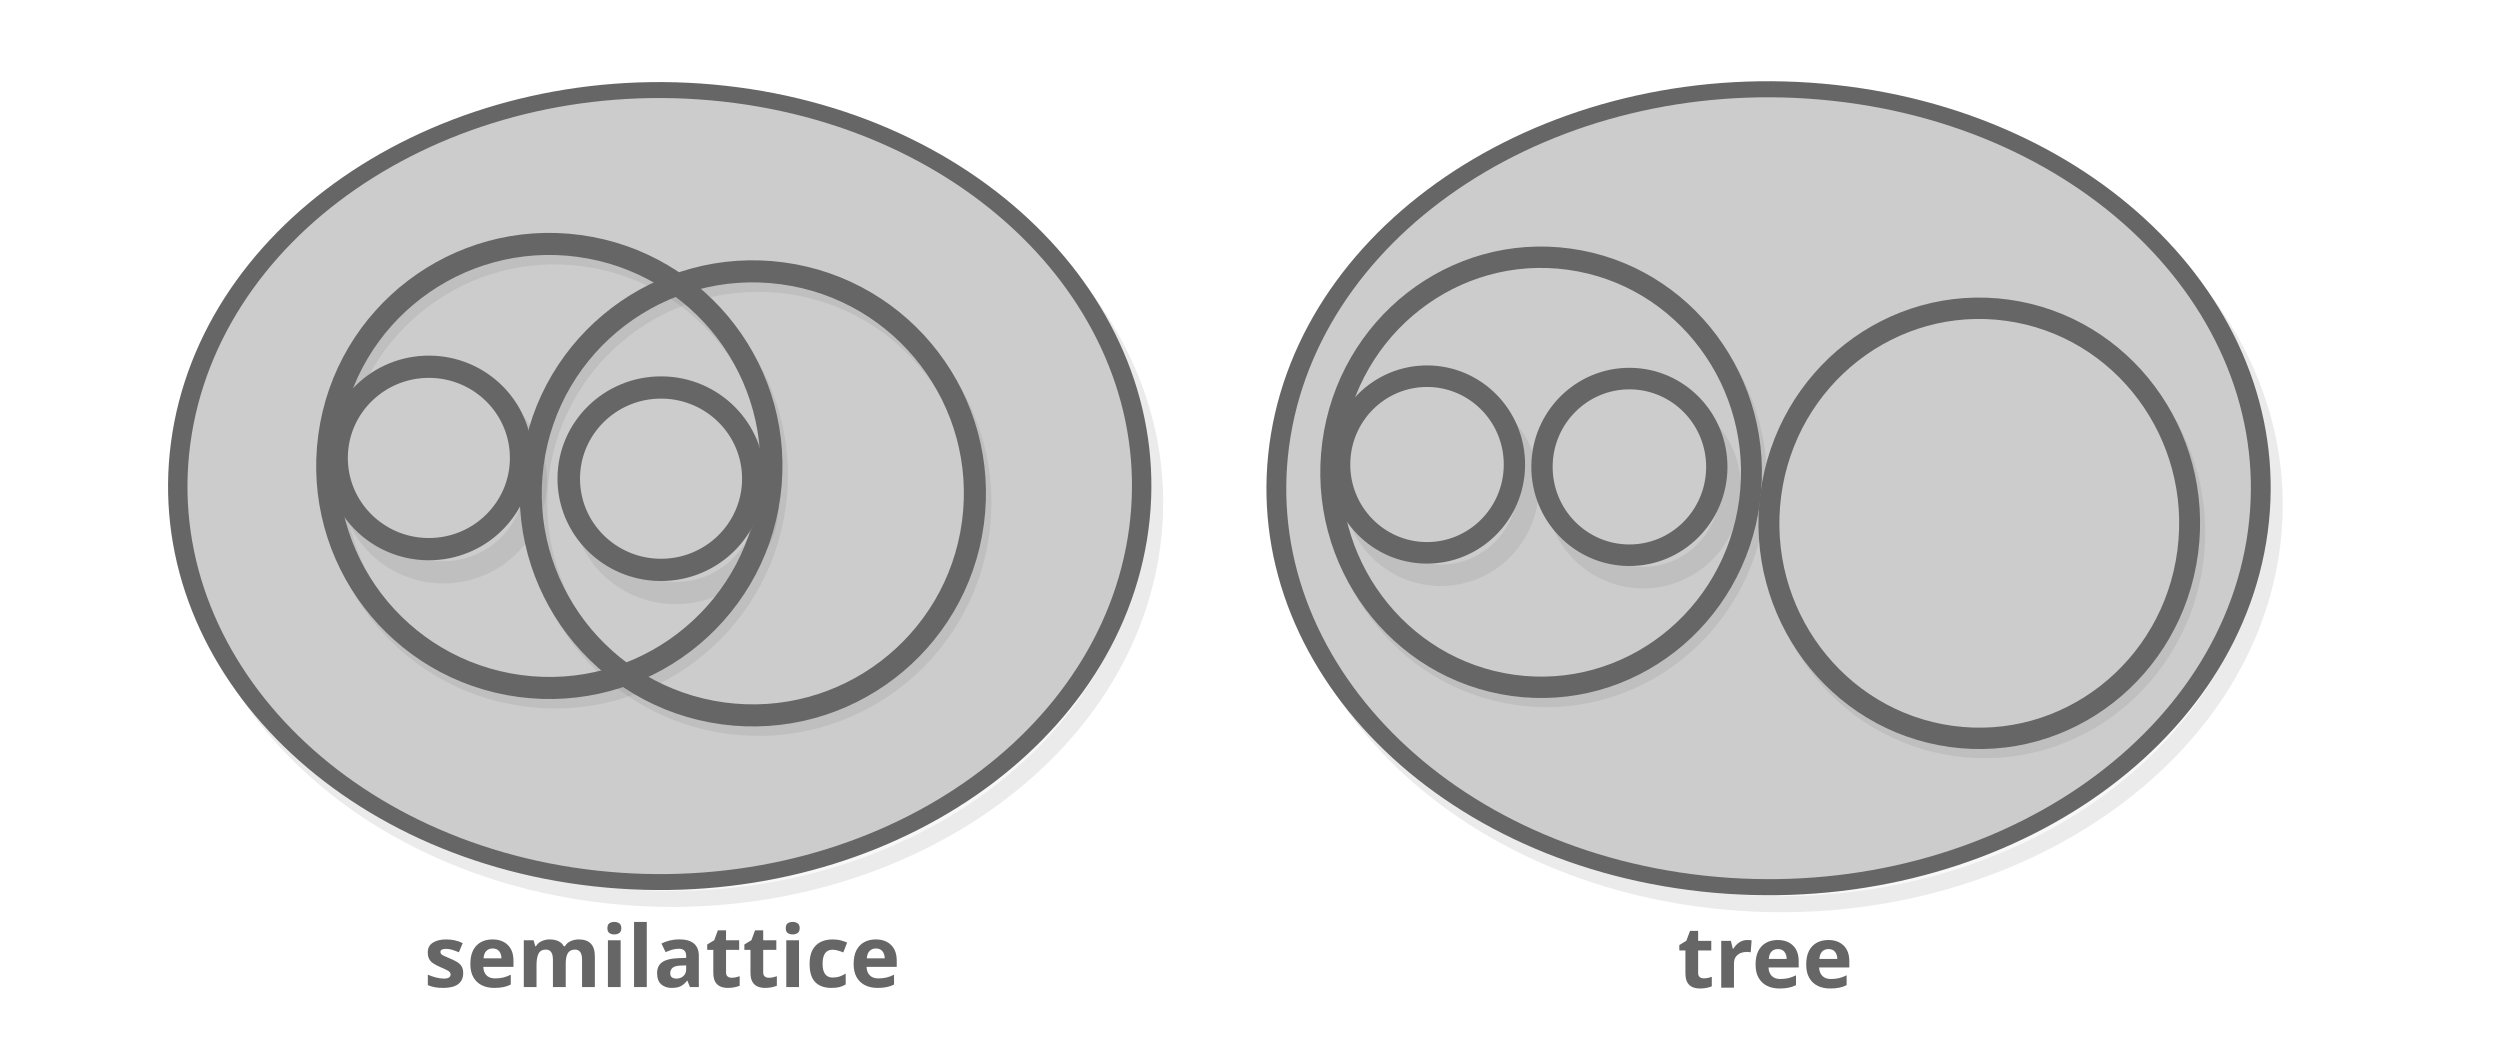
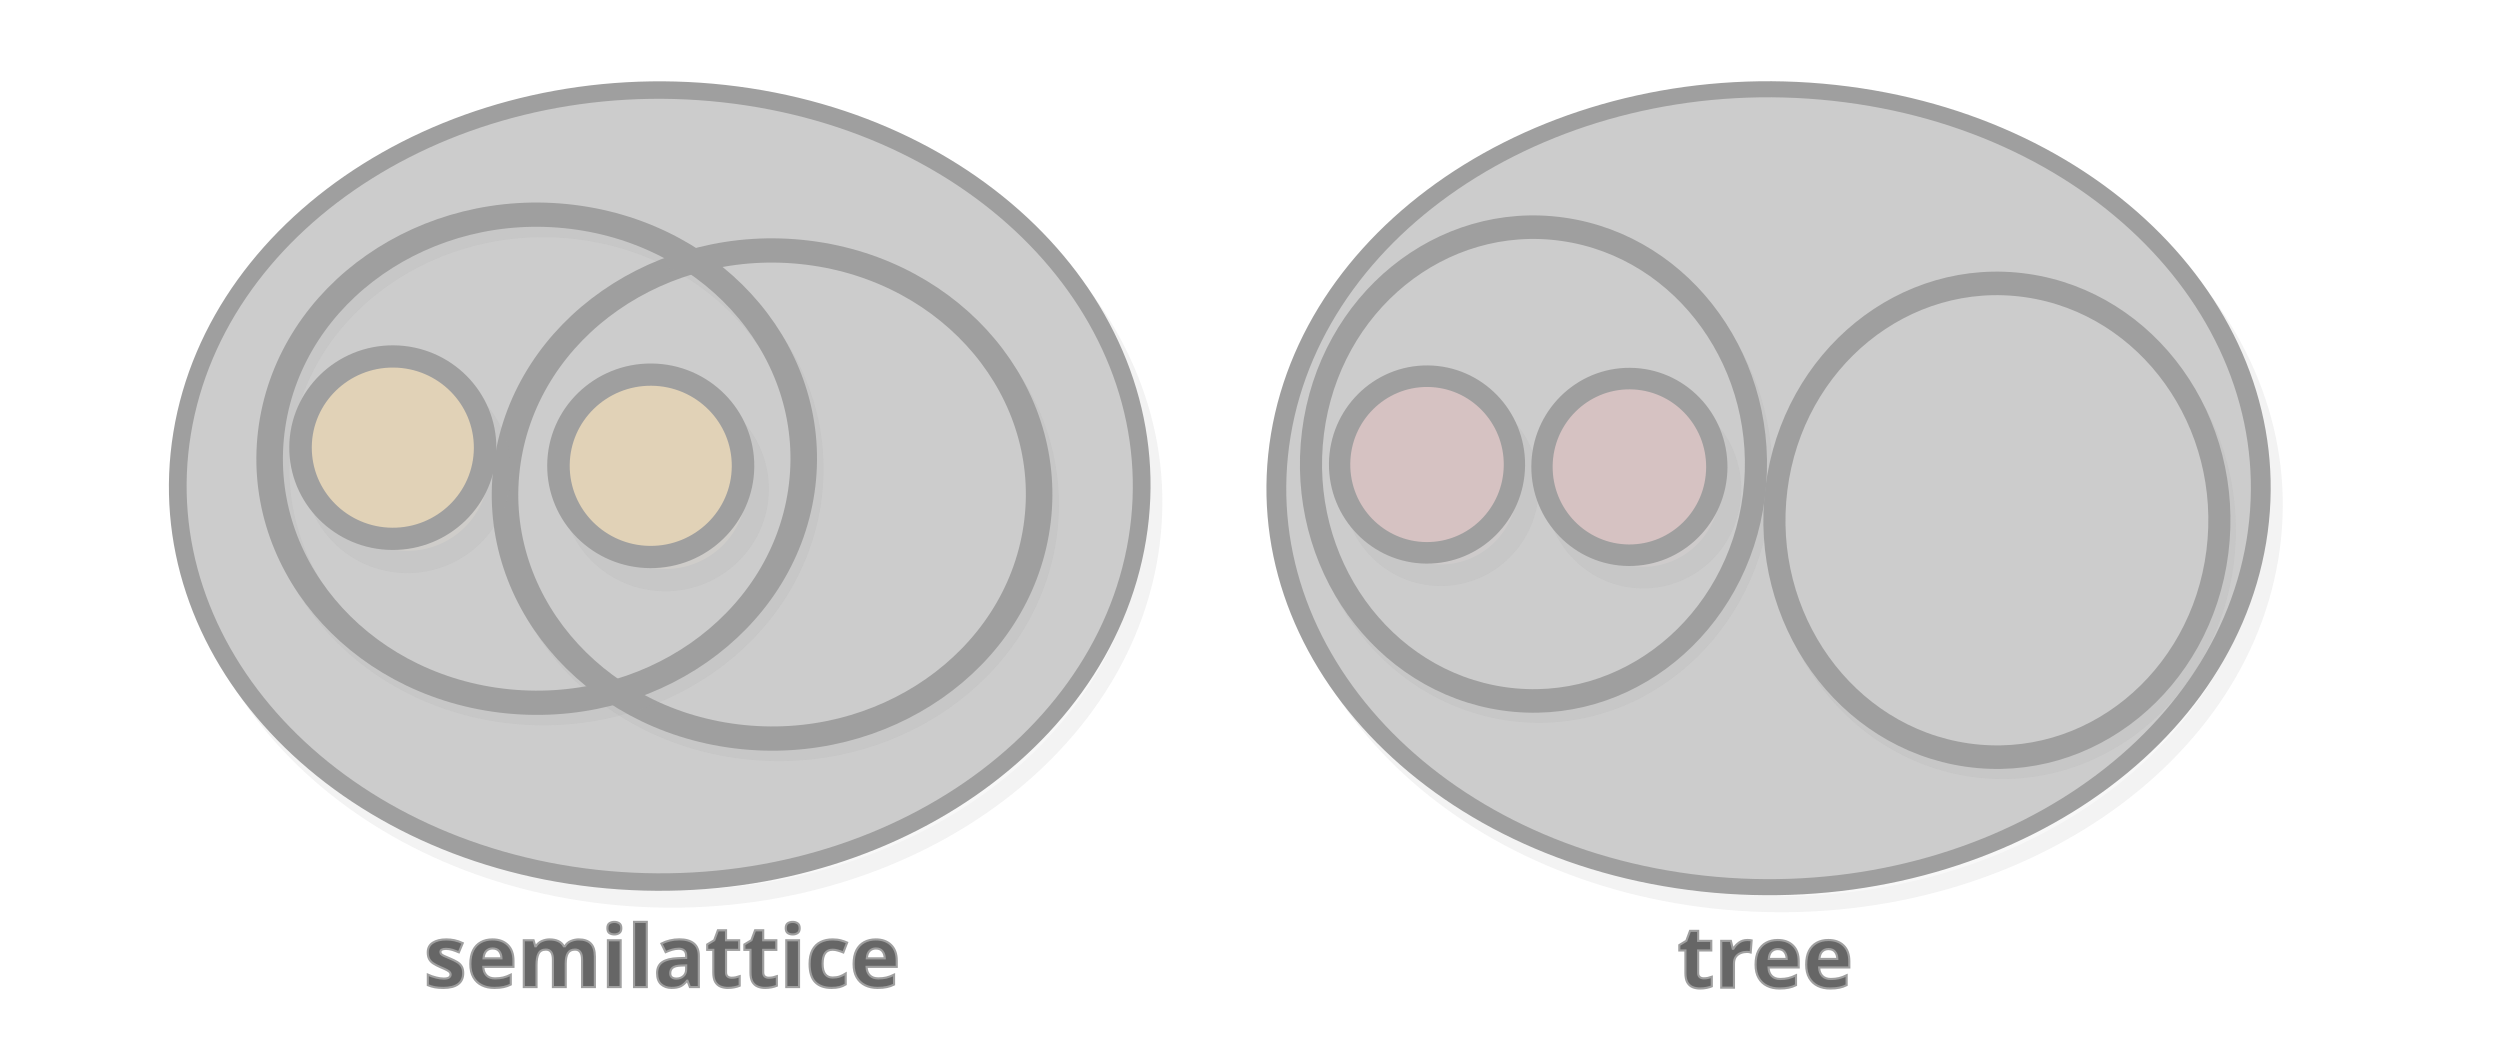
<svg xmlns="http://www.w3.org/2000/svg" viewBox="0 0 595.3 250" version="1.1" id="svg3397" width="595.3" height="250">
  <defs id="defs3401" />
-   <g id="g2760-9-8-7-3-3" transform="matrix(3.368652,2.730436,-3.368652,2.730436,306.594,-715.4001)" style="fill:#cccccc;stroke-width:0.991;stroke-miterlimit:9;stroke-dasharray:none">
-     <g id="g2749-4-6-6-2" style="fill:#cccccc;fill-opacity:1;stroke:#666666;stroke-width:0.991;stroke-miterlimit:9;stroke-dasharray:none" transform="rotate(-37.32803,185.7816,-63.90832)">
-       <circle cx="52.618" cy="85.453" r="24.6" id="circle3369-5-5-7-0" style="opacity:0.13;fill:#cccccc;fill-opacity:1;stroke:#666666;stroke-width:0.991;stroke-miterlimit:9;stroke-dasharray:none" />
-       <circle fill="#d71920" stroke="#be1e2d" cx="51.88" cy="84.495" r="24.6" id="circle3383-6-6-5-6" style="fill:#cccccc;fill-opacity:1;stroke:#666666;stroke-width:0.991;stroke-miterlimit:9;stroke-dasharray:none" />
+   <g id="g2760-9-8-7-3-3" transform="matrix(3.368652,2.730436,-3.368652,2.730436,306.594,-715.4001)" style="fill:#cccccc;stroke-width:0.991;stroke-miterlimit:9;stroke-dasharray:none;stroke:#9f9f9f;stroke-opacity:1">
+     <g id="g2749-4-6-6-2" style="fill:#cccccc;fill-opacity:1;stroke:#9f9f9f;stroke-width:0.991;stroke-miterlimit:9;stroke-dasharray:none;stroke-opacity:1" transform="rotate(-37.32803,185.7816,-63.90832)">
+       <circle cx="52.618" cy="85.453" r="24.6" id="circle3369-5-5-7-0" style="opacity:0.13;fill:#cccccc;fill-opacity:1;stroke:#9f9f9f;stroke-width:0.991;stroke-miterlimit:9;stroke-dasharray:none;stroke-opacity:1" />
+       <circle fill="#d71920" stroke="#be1e2d" cx="51.88" cy="84.495" r="24.6" id="circle3383-6-6-5-6" style="fill:#cccccc;fill-opacity:1;stroke:#9f9f9f;stroke-width:0.991;stroke-miterlimit:9;stroke-dasharray:none;stroke-opacity:1" />
    </g>
  </g>
-   <g style="display:inline;fill:#dddddd;stroke:#838383;stroke-width:6.389;stroke-miterlimit:10" id="g1482-7-0-25-1-3-3-20-6-6-5" transform="matrix(0.1252866,-0.1778574,0.21875,0.2045632,369.9094,8.492737)" />
-   <g id="g2760-9-8-7-3-3-3" transform="matrix(1.439704,1.471767,-1.439704,1.471767,318.016,-335.825)" style="fill:#cccccc;stroke-width:2.445;stroke-miterlimit:9;stroke-dasharray:none">
-     <g id="g2749-4-6-6-2-1" style="fill:#cccccc;fill-opacity:1;stroke:#666666;stroke-width:2.445;stroke-miterlimit:9;stroke-dasharray:none" transform="rotate(-37.32803,185.7816,-63.90832)">
-       <circle cx="52.618" cy="85.453" r="24.6" id="circle3369-5-5-7-0-3" style="opacity:0.13;fill:#cccccc;fill-opacity:1;stroke:#666666;stroke-width:2.445;stroke-miterlimit:9;stroke-dasharray:none" />
-       <circle fill="#d71920" stroke="#be1e2d" cx="51.88" cy="84.495" r="24.6" id="circle3383-6-6-5-6-1" style="fill:#cccccc;fill-opacity:1;stroke:#666666;stroke-width:2.445;stroke-miterlimit:9;stroke-dasharray:none" />
+   <g style="display:inline;fill:#dddddd;stroke:#9f9f9f;stroke-width:6.389;stroke-miterlimit:10;stroke-opacity:1" id="g1482-7-0-25-1-3-3-20-6-6-5" transform="matrix(0.1252866,-0.1778574,0.21875,0.2045632,369.9094,8.492737)" />
+   <g id="g2760-9-8-7-3-3-3" transform="matrix(1.522741,1.621257,-1.522741,1.621257,313.3746,-383.3122)" style="fill:#cccccc;stroke:#9f9f9f;stroke-width:2.445;stroke-miterlimit:9;stroke-dasharray:none;stroke-opacity:1">
+     <g id="g2749-4-6-6-2-1" style="fill:#cccccc;fill-opacity:1;stroke:#9f9f9f;stroke-width:2.445;stroke-miterlimit:9;stroke-dasharray:none;stroke-opacity:1" transform="rotate(-37.32803,185.7816,-63.90832)">
+       <circle cx="52.618" cy="85.453" r="24.6" id="circle3369-5-5-7-0-3" style="opacity:0.13;fill:#cccccc;fill-opacity:1;stroke:#9f9f9f;stroke-width:2.445;stroke-miterlimit:9;stroke-dasharray:none;stroke-opacity:1" />
+       <circle cx="51.88" cy="84.495" r="24.6" id="circle3383-6-6-5-6-1" style="fill:#cccccc;fill-opacity:1;stroke:#9f9f9f;stroke-width:2.445;stroke-miterlimit:9;stroke-dasharray:none;stroke-opacity:1" />
    </g>
  </g>
-   <g id="g2760-0-7-6" transform="matrix(0.5982784,0.6045556,-0.5982784,0.6045556,359.7268,27.72278)" style="fill:#cccccc">
-     <g id="g2749-6-8-1" style="fill:#cccccc;fill-opacity:1;stroke:#666666" transform="rotate(-44.54511,52.72738,84.30643)">
-       <circle cx="55.441" cy="90.581" r="24.6" id="circle3369-33-3-6-0" style="opacity:0.13;fill:#cccccc;fill-opacity:1;stroke:#666666;stroke-width:6;stroke-miterlimit:10" />
-       <circle fill="#d71920" stroke="#be1e2d" cx="51.508" cy="84.367" r="24.6" id="circle3383-85-2-8-6" style="fill:#cccccc;fill-opacity:1;stroke:#666666;stroke-width:6;stroke-miterlimit:10" />
+   <g id="g2760-0-7-6" transform="matrix(0.5982784,0.6045556,-0.5982784,0.6045556,359.7268,27.72278)" style="fill:#d6c2c2;stroke:#9f9f9f;stroke-opacity:1;fill-opacity:1">
+     <g id="g2749-6-8-1" style="fill:#d6c2c2;fill-opacity:1;stroke:#9f9f9f;stroke-opacity:1" transform="rotate(-44.54511,52.72738,84.30643)">
+       <circle cx="55.441" cy="90.581" r="24.6" id="circle3369-33-3-6-0" style="opacity:0.13;fill:#d6c2c2;fill-opacity:1;stroke:#9f9f9f;stroke-width:6;stroke-miterlimit:10;stroke-opacity:1" />
+       <circle fill="#d71920" stroke="#be1e2d" cx="51.508" cy="84.367" r="24.6" id="circle3383-85-2-8-6" style="fill:#d6c2c2;fill-opacity:1;stroke:#9f9f9f;stroke-width:6;stroke-miterlimit:10;stroke-opacity:1" />
    </g>
  </g>
-   <g id="g2760-0-7-6-3" transform="matrix(0.5982784,0.6045556,-0.5982784,0.6045556,407.9162,28.2915)" style="fill:#cccccc">
-     <g id="g2749-6-8-1-2" style="fill:#cccccc;fill-opacity:1;stroke:#666666" transform="rotate(-44.54511,52.72738,84.30643)">
-       <circle cx="55.441" cy="90.581" r="24.6" id="circle3369-33-3-6-0-7" style="opacity:0.13;fill:#cccccc;fill-opacity:1;stroke:#666666;stroke-width:6;stroke-miterlimit:10" />
-       <circle fill="#d71920" stroke="#be1e2d" cx="51.508" cy="84.367" r="24.6" id="circle3383-85-2-8-6-2" style="fill:#cccccc;fill-opacity:1;stroke:#666666;stroke-width:6;stroke-miterlimit:10" />
+   <g id="g2760-0-7-6-3" transform="matrix(0.5982784,0.6045556,-0.5982784,0.6045556,407.9162,28.2915)" style="fill:#d6c2c2;stroke:#9f9f9f;stroke-opacity:1;fill-opacity:1">
+     <g id="g2749-6-8-1-2" style="fill:#d6c2c2;fill-opacity:1;stroke:#9f9f9f;stroke-opacity:1" transform="rotate(-44.54511,52.72738,84.30643)">
+       <circle cx="55.441" cy="90.581" r="24.6" id="circle3369-33-3-6-0-7" style="opacity:0.13;fill:#d6c2c2;fill-opacity:1;stroke:#9f9f9f;stroke-width:6;stroke-miterlimit:10;stroke-opacity:1" />
+       <circle fill="#d71920" stroke="#be1e2d" cx="51.508" cy="84.367" r="24.6" id="circle3383-85-2-8-6-2" style="fill:#d6c2c2;fill-opacity:1;stroke:#9f9f9f;stroke-width:6;stroke-miterlimit:10;stroke-opacity:1" />
    </g>
  </g>
-   <g id="g2760-9-8-7-3-3-3-6" transform="matrix(1.439704,1.471767,-1.439704,1.471767,422.3528,-323.6719)" style="fill:#cccccc;stroke-width:2.445;stroke-miterlimit:9;stroke-dasharray:none">
-     <g id="g2749-4-6-6-2-1-2" style="fill:#cccccc;fill-opacity:1;stroke:#666666;stroke-width:2.445;stroke-miterlimit:9;stroke-dasharray:none" transform="rotate(-37.32803,185.7816,-63.90832)">
-       <circle cx="52.618" cy="85.453" r="24.6" id="circle3369-5-5-7-0-3-7" style="opacity:0.13;fill:#cccccc;fill-opacity:1;stroke:#666666;stroke-width:2.445;stroke-miterlimit:9;stroke-dasharray:none" />
-       <circle fill="#d71920" stroke="#be1e2d" cx="51.88" cy="84.495" r="24.6" id="circle3383-6-6-5-6-1-3" style="fill:#cccccc;fill-opacity:1;stroke:#666666;stroke-width:2.445;stroke-miterlimit:9;stroke-dasharray:none" />
+   <g id="g2760-9-8-7-3-3-3-6" transform="matrix(1.522741,1.621257,-1.522741,1.621257,423.7292,-369.9248)" style="fill:#cccccc;stroke:#9f9f9f;stroke-width:2.445;stroke-miterlimit:9;stroke-dasharray:none;stroke-opacity:1">
+     <g id="g2749-4-6-6-2-1-2" style="fill:#cccccc;fill-opacity:1;stroke:#9f9f9f;stroke-width:2.445;stroke-miterlimit:9;stroke-dasharray:none;stroke-opacity:1" transform="rotate(-37.32803,185.7816,-63.90832)">
+       <circle cx="52.618" cy="85.453" r="24.6" id="circle3369-5-5-7-0-3-7" style="opacity:0.13;fill:#cccccc;fill-opacity:1;stroke:#9f9f9f;stroke-width:2.445;stroke-miterlimit:9;stroke-dasharray:none;stroke-opacity:1" />
+       <circle cx="51.88" cy="84.495" r="24.6" id="circle3383-6-6-5-6-1-3" style="fill:#cccccc;fill-opacity:1;stroke:#9f9f9f;stroke-width:2.445;stroke-miterlimit:9;stroke-dasharray:none;stroke-opacity:1" />
    </g>
  </g>
-   <g id="g2760-9-8-7-3-3-1" transform="matrix(3.298439,2.710164,-3.298439,2.710164,44.94251,-709.742)" style="fill:#cccccc;stroke-width:0.991;stroke-miterlimit:9;stroke-dasharray:none">
-     <g id="g2749-4-6-6-2-9" style="fill:#cccccc;fill-opacity:1;stroke:#666666;stroke-width:0.991;stroke-miterlimit:9;stroke-dasharray:none" transform="rotate(-37.32803,185.7816,-63.90832)">
-       <circle cx="52.618" cy="85.453" r="24.6" id="circle3369-5-5-7-0-6" style="opacity:0.13;fill:#cccccc;fill-opacity:1;stroke:#666666;stroke-width:0.991;stroke-miterlimit:9;stroke-dasharray:none" />
-       <circle fill="#d71920" stroke="#be1e2d" cx="51.88" cy="84.495" r="24.6" id="circle3383-6-6-5-6-7" style="fill:#cccccc;fill-opacity:1;stroke:#666666;stroke-width:0.991;stroke-miterlimit:9;stroke-dasharray:none" />
+   <ellipse cx="177.417" cy="101.579" id="circle3369-5-5-7-0-6" style="opacity:0.13;fill:#cccccc;fill-opacity:1;stroke:#9f9f9f;stroke-width:4.191;stroke-miterlimit:9;stroke-dasharray:none;stroke-opacity:1" transform="matrix(0.9939304,0.1100104,-0.1617872,0.9868257,0,0)" rx="114.419" ry="94.689" />
+   <ellipse cx="173.987" cy="97.891" id="circle3383-6-6-5-6-7" style="fill:#cccccc;fill-opacity:1;stroke:#9f9f9f;stroke-width:4.191;stroke-miterlimit:9;stroke-dasharray:none;stroke-opacity:1" transform="matrix(0.9939304,0.1100104,-0.1617872,0.9868257,0,0)" rx="114.419" ry="94.689" />
+   <g id="g2760-9-8-7-3-3-3-6-4" transform="matrix(1.82768,1.67029,-1.82768,1.67029,121.7021,-390.9958)" style="fill:#cccccc;fill-opacity:1;stroke:#9f9f9f;stroke-width:2.445;stroke-miterlimit:9;stroke-dasharray:none;stroke-opacity:1">
+     <g id="g2749-4-6-6-2-1-2-8" style="fill:#cccccc;fill-opacity:1;stroke:#9f9f9f;stroke-width:2.445;stroke-miterlimit:9;stroke-dasharray:none;stroke-opacity:1" transform="rotate(-37.32803,185.7816,-63.90832)">
+       <circle cx="52.618" cy="85.453" r="24.6" id="circle3369-5-5-7-0-3-7-8" style="opacity:0.13;fill:#cccccc;fill-opacity:1;stroke:#9f9f9f;stroke-width:2.445;stroke-miterlimit:9;stroke-dasharray:none;stroke-opacity:1" />
+       <circle cx="51.88" cy="84.495" r="24.6" id="circle3383-6-6-5-6-1-3-0" style="fill:#cccccc;fill-opacity:1;stroke:#9f9f9f;stroke-width:2.445;stroke-miterlimit:9;stroke-dasharray:none;stroke-opacity:1" />
    </g>
  </g>
-   <g id="g2760-9-8-7-3-3-3-7" transform="matrix(1.520085,1.519618,-1.520085,1.519618,79.12095,-351.9051)" style="fill:none;stroke-width:2.445;stroke-miterlimit:9;stroke-dasharray:none">
-     <g id="g2749-4-6-6-2-1-7" style="fill:none;fill-opacity:1;stroke:#666666;stroke-width:2.445;stroke-miterlimit:9;stroke-dasharray:none" transform="rotate(-37.32803,185.7816,-63.90832)">
-       <circle cx="52.618" cy="85.453" r="24.6" id="circle3369-5-5-7-0-3-6" style="opacity:0.13;fill:none;fill-opacity:1;stroke:#666666;stroke-width:2.445;stroke-miterlimit:9;stroke-dasharray:none" />
-       <circle fill="#d71920" stroke="#be1e2d" cx="51.88" cy="84.495" r="24.6" id="circle3383-6-6-5-6-1-35" style="fill:none;fill-opacity:1;stroke:#666666;stroke-width:2.445;stroke-miterlimit:9;stroke-dasharray:none" />
+   <g id="g2760-9-8-7-3-3-3-7" transform="matrix(1.82768,1.67029,-1.82768,1.67029,65.65432,-399.5205)" style="fill:none;stroke:#9f9f9f;stroke-width:2.445;stroke-miterlimit:9;stroke-dasharray:none;stroke-opacity:1">
+     <g id="g2749-4-6-6-2-1-7" style="fill:none;fill-opacity:1;stroke:#9f9f9f;stroke-width:2.445;stroke-miterlimit:9;stroke-dasharray:none;stroke-opacity:1" transform="rotate(-37.32803,185.7816,-63.90832)">
+       <circle cx="52.618" cy="85.453" r="24.6" id="circle3369-5-5-7-0-3-6" style="opacity:0.13;fill:none;fill-opacity:1;stroke:#9f9f9f;stroke-width:2.445;stroke-miterlimit:9;stroke-dasharray:none;stroke-opacity:1" />
+       <circle cx="51.88" cy="84.495" r="24.6" id="circle3383-6-6-5-6-1-35" style="fill:none;fill-opacity:1;stroke:#9f9f9f;stroke-width:2.445;stroke-miterlimit:9;stroke-dasharray:none;stroke-opacity:1" />
    </g>
  </g>
-   <g id="g2760-0-7-6-31" transform="matrix(0.6316814,0.6242114,-0.6316814,0.6242114,123.1606,23.46256)" style="fill:#cccccc">
-     <g id="g2749-6-8-1-5" style="fill:#cccccc;fill-opacity:1;stroke:#666666" transform="rotate(-44.54511,52.72738,84.30643)">
-       <circle cx="55.441" cy="90.581" r="24.6" id="circle3369-33-3-6-0-70" style="opacity:0.13;fill:#cccccc;fill-opacity:1;stroke:#666666;stroke-width:6;stroke-miterlimit:10" />
-       <circle fill="#d71920" stroke="#be1e2d" cx="51.508" cy="84.367" r="24.6" id="circle3383-85-2-8-6-3" style="fill:#cccccc;fill-opacity:1;stroke:#666666;stroke-width:6;stroke-miterlimit:10" />
+   <g id="g2760-0-7-6-31" transform="matrix(0.6316814,0.6242114,-0.6316814,0.6242114,114.5762,21.00987)" style="fill:#e1d2b7;fill-opacity:1;stroke:#9f9f9f;stroke-opacity:1">
+     <g id="g2749-6-8-1-5" style="fill:#e1d2b7;fill-opacity:1;stroke:#9f9f9f;stroke-opacity:1" transform="rotate(-44.54511,52.72738,84.30643)">
+       <circle cx="55.441" cy="90.581" r="24.6" id="circle3369-33-3-6-0-70" style="opacity:0.13;fill:#e1d2b7;fill-opacity:1;stroke:#9f9f9f;stroke-width:6;stroke-miterlimit:10;stroke-opacity:1" />
+       <circle cx="51.508" cy="84.367" r="24.6" id="circle3383-85-2-8-6-3" style="fill:#e1d2b7;fill-opacity:1;stroke:#9f9f9f;stroke-width:6;stroke-miterlimit:10;stroke-opacity:1" />
    </g>
  </g>
-   <g id="g2760-9-8-7-3-3-3-6-4" transform="matrix(1.520085,1.519618,-1.520085,1.519618,127.5755,-345.3758)" style="fill:none;stroke-width:2.445;stroke-miterlimit:9;stroke-dasharray:none">
-     <g id="g2749-4-6-6-2-1-2-8" style="fill:none;fill-opacity:1;stroke:#666666;stroke-width:2.445;stroke-miterlimit:9;stroke-dasharray:none" transform="rotate(-37.32803,185.7816,-63.90832)">
-       <circle cx="52.618" cy="85.453" r="24.6" id="circle3369-5-5-7-0-3-7-8" style="opacity:0.13;fill:none;fill-opacity:1;stroke:#666666;stroke-width:2.445;stroke-miterlimit:9;stroke-dasharray:none" />
-       <circle fill="#d71920" stroke="#be1e2d" cx="51.88" cy="84.495" r="24.6" id="circle3383-6-6-5-6-1-3-0" style="fill:none;fill-opacity:1;stroke:#666666;stroke-width:2.445;stroke-miterlimit:9;stroke-dasharray:none" />
+   <g id="g2760-0-7-6-3-4" transform="matrix(0.6316814,0.6242114,-0.6316814,0.6242114,175.9928,25.33676)" style="fill:#e1d2b7;fill-opacity:1;stroke:#9f9f9f;stroke-opacity:1">
+     <g id="g2749-6-8-1-2-7" style="fill:#e1d2b7;fill-opacity:1;stroke:#9f9f9f;stroke-opacity:1" transform="rotate(-44.54511,52.72738,84.30643)">
+       <circle cx="55.441" cy="90.581" r="24.6" id="circle3369-33-3-6-0-7-6" style="opacity:0.13;fill:#e1d2b7;fill-opacity:1;stroke:#9f9f9f;stroke-width:6;stroke-miterlimit:10;stroke-opacity:1" />
+       <circle cx="51.508" cy="84.367" r="24.6" id="circle3383-85-2-8-6-2-0" style="fill:#e1d2b7;fill-opacity:1;stroke:#9f9f9f;stroke-width:6;stroke-miterlimit:10;stroke-opacity:1" />
    </g>
  </g>
-   <g id="g2760-0-7-6-3-4" transform="matrix(0.6316814,0.6242114,-0.6316814,0.6242114,178.4455,28.40263)" style="fill:#cccccc">
-     <g id="g2749-6-8-1-2-7" style="fill:#cccccc;fill-opacity:1;stroke:#666666" transform="rotate(-44.54511,52.72738,84.30643)">
-       <circle cx="55.441" cy="90.581" r="24.6" id="circle3369-33-3-6-0-7-6" style="opacity:0.13;fill:#cccccc;fill-opacity:1;stroke:#666666;stroke-width:6;stroke-miterlimit:10" />
-       <circle fill="#d71920" stroke="#be1e2d" cx="51.508" cy="84.367" r="24.6" id="circle3383-85-2-8-6-2-0" style="fill:#cccccc;fill-opacity:1;stroke:#666666;stroke-width:6;stroke-miterlimit:10" />
-     </g>
-   </g>
-   <text xml:space="preserve" style="font-style:normal;font-weight:normal;font-size:20.399px;line-height:1.25;font-family:sans-serif;fill:#666666;fill-opacity:1;stroke:none;stroke-width:0.51" x="399.412" y="235.18" id="text19660">
-     <tspan id="tspan19658" x="399.412" y="235.18" style="font-style:normal;font-variant:normal;font-weight:bold;font-stretch:normal;font-family:sans-serif;-inkscape-font-specification:'sans-serif Bold';fill:#666666;stroke-width:0.51">tree</tspan>
+   <text xml:space="preserve" style="font-style:normal;font-weight:normal;font-size:20.399px;line-height:1.25;font-family:sans-serif;fill:#666666;fill-opacity:1;stroke:#9f9f9f;stroke-width:0.51;stroke-opacity:1;" x="399.412" y="235.18" id="text19660">
+     <tspan id="tspan19658" x="399.412" y="235.18" style="font-style:normal;font-variant:normal;font-weight:bold;font-stretch:normal;font-family:sans-serif;-inkscape-font-specification:'sans-serif Bold';fill:#666666;stroke-width:0.51;stroke:#9f9f9f;stroke-opacity:1;">tree</tspan>
  </text>
-   <text xml:space="preserve" style="font-style:normal;font-weight:normal;font-size:20.399px;line-height:1.25;font-family:sans-serif;fill:#666666;fill-opacity:1;stroke:none;stroke-width:0.51" x="100.937" y="235.042" id="text19660-3">
-     <tspan id="tspan19658-4" x="100.937" y="235.042" style="font-style:normal;font-variant:normal;font-weight:bold;font-stretch:normal;font-family:sans-serif;-inkscape-font-specification:'sans-serif Bold';fill:#666666;stroke-width:0.51">semilattice</tspan>
+   <text xml:space="preserve" style="font-style:normal;font-weight:normal;font-size:20.399px;line-height:1.25;font-family:sans-serif;fill:#666666;fill-opacity:1;stroke:#9f9f9f;stroke-width:0.51;stroke-opacity:1;" x="100.937" y="235.042" id="text19660-3">
+     <tspan id="tspan19658-4" x="100.937" y="235.042" style="font-style:normal;font-variant:normal;font-weight:bold;font-stretch:normal;font-family:sans-serif;-inkscape-font-specification:'sans-serif Bold';fill:#666666;stroke-width:0.51;stroke:#9f9f9f;stroke-opacity:1;">semilattice</tspan>
  </text>
</svg>
